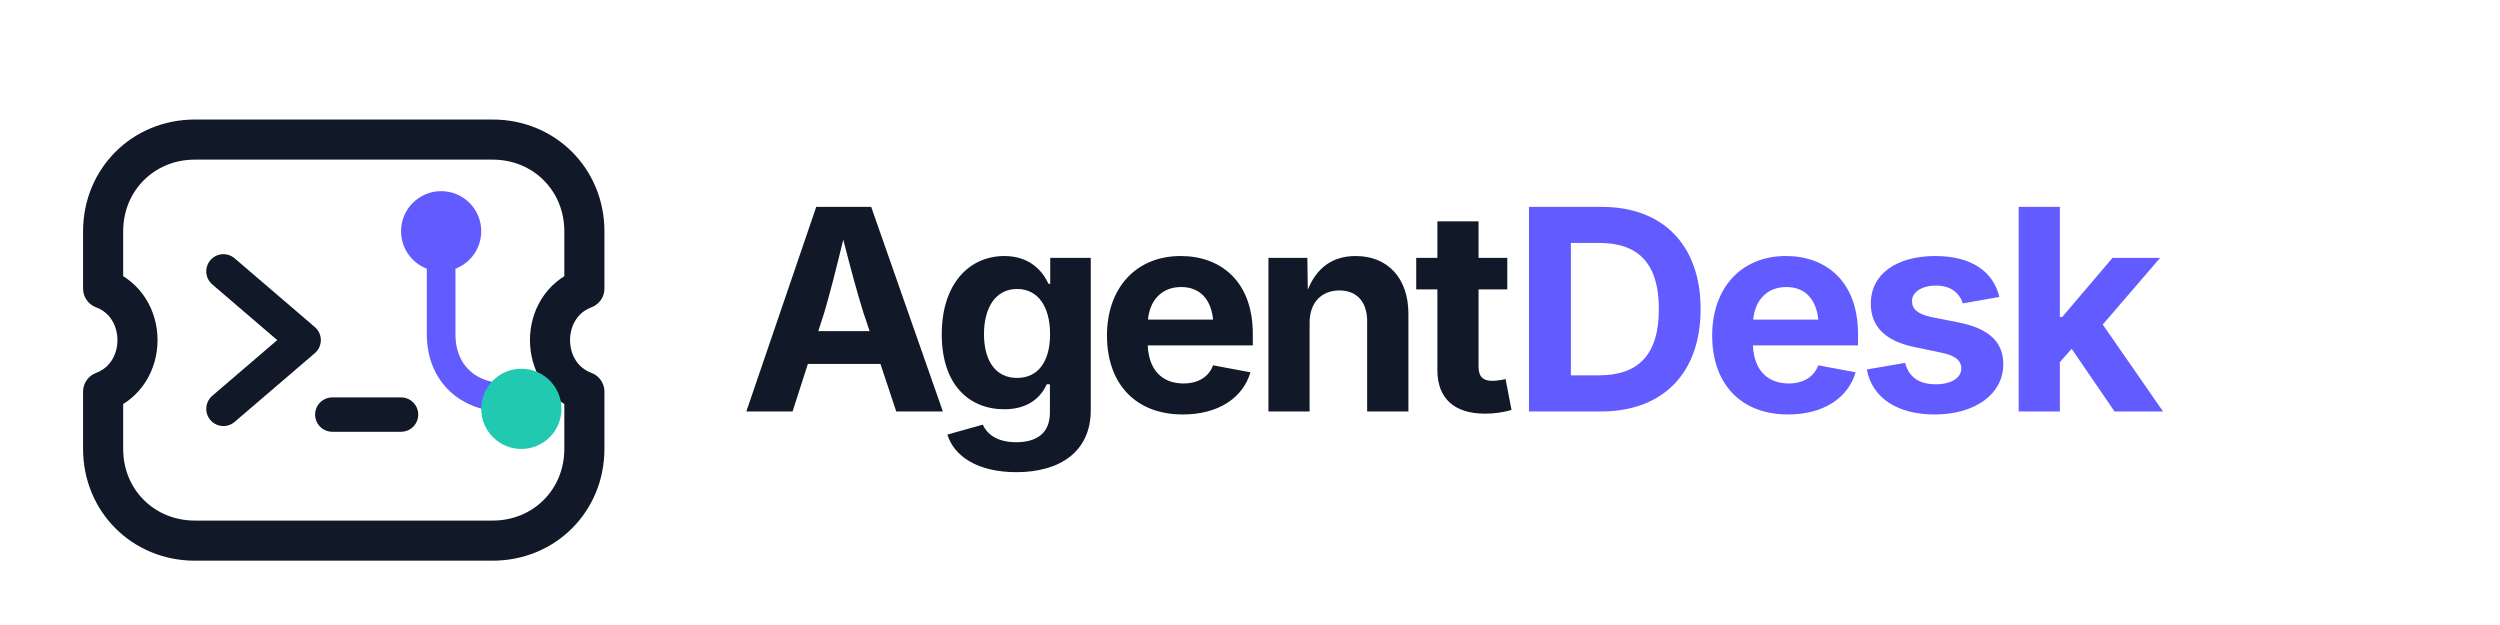
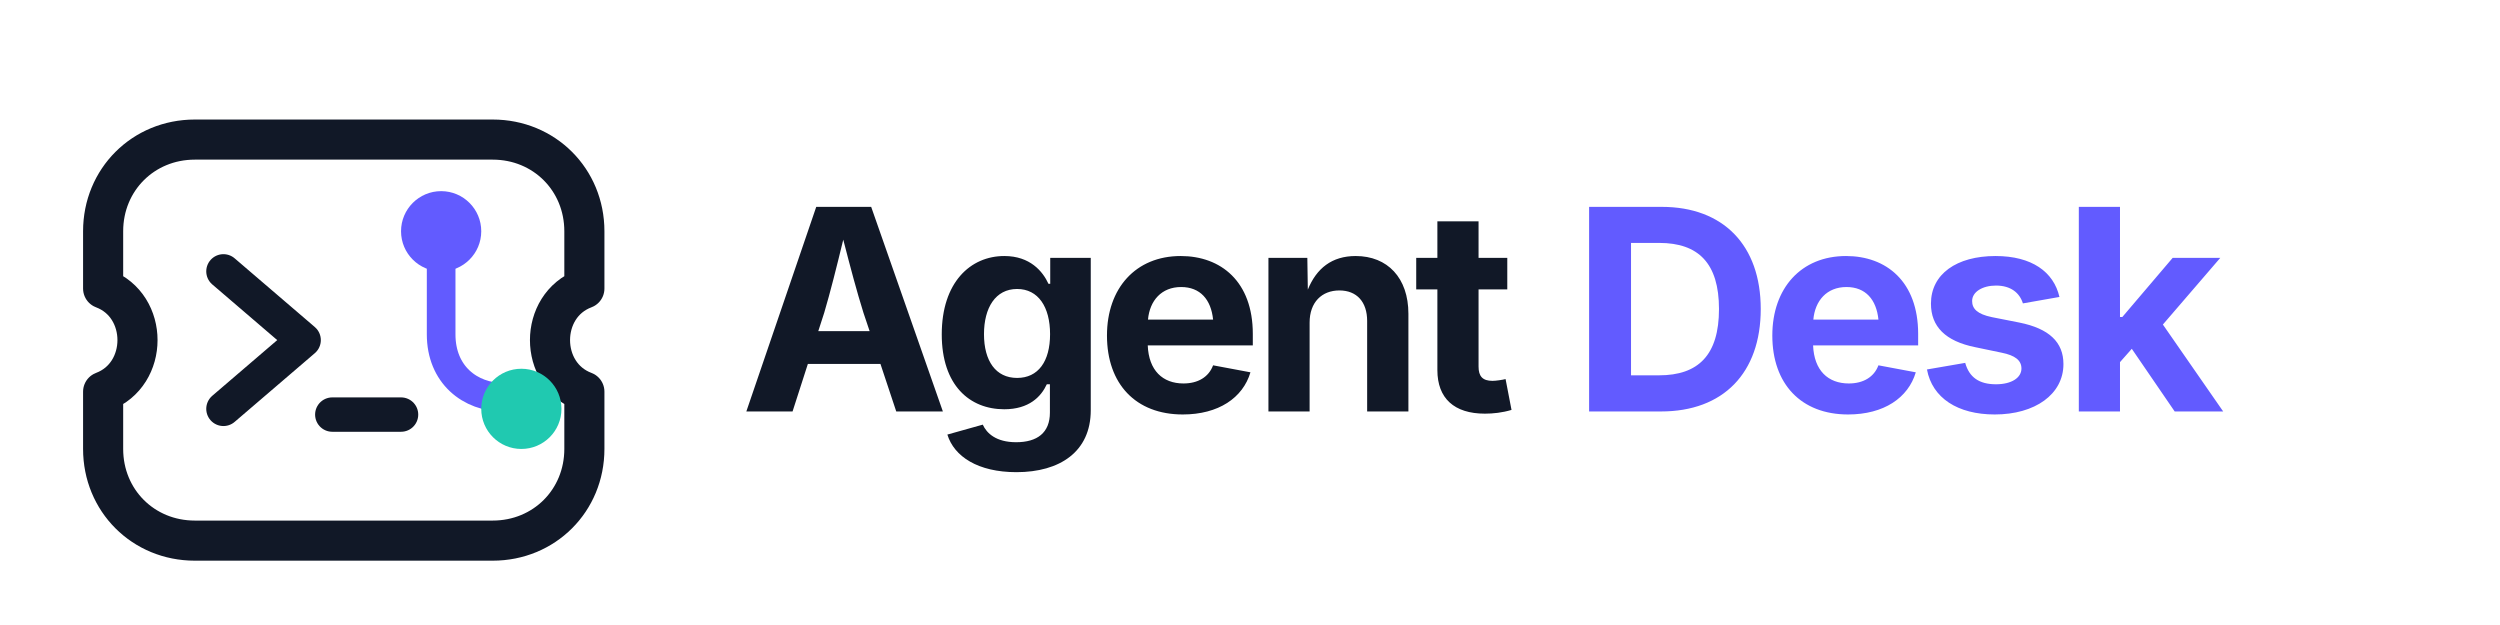
<svg xmlns="http://www.w3.org/2000/svg" width="480" height="120" viewBox="0 0 480 120" role="img" aria-labelledby="title desc">
  <g transform="translate(0 18) scale(1.1)">
    <path d="M34 8H86C95 8 102 15 102 24V34C94 37 94 49 102 52V62C102 71 95 78 86 78H34C25 78 18 71 18 62V52C26 49 26 37 18 34V24C18 15 25 8 34 8Z" fill="none" stroke="#111827" stroke-width="7" stroke-linejoin="round" />
    <path d="M39 31L53 43L39 55" fill="none" stroke="#111827" stroke-width="6" stroke-linecap="round" stroke-linejoin="round" />
    <path d="M58 56H70" fill="none" stroke="#111827" stroke-width="6" stroke-linecap="round" />
    <path d="M77 27V42C77 49 82 53 88 53" fill="none" stroke="#625BFF" stroke-width="5" stroke-linecap="round" />
    <circle cx="77" cy="24" r="7" fill="#625BFF" />
    <circle cx="91" cy="55" r="7" fill="#20C9B0" />
  </g>
-   <text x="142" y="79" font-family="Inter, ui-sans-serif, system-ui, -apple-system, Segoe UI, sans-serif" font-size="54" font-weight="750" letter-spacing="-2.4" fill="#111827">Agent</text>
-   <text x="290" y="79" font-family="Inter, ui-sans-serif, system-ui, -apple-system, Segoe UI, sans-serif" font-size="54" font-weight="750" letter-spacing="-2.4" fill="#625BFF">Desk</text>
+   <text x="142" y="79" font-family="Inter, ui-sans-serif, system-ui, -apple-system, Segoe UI, sans-serif" font-size="54" font-weight="750" letter-spacing="-2.4" fill="#111827">Agent <tspan fill="#625BFF">Desk</tspan>
+   </text>
</svg>
